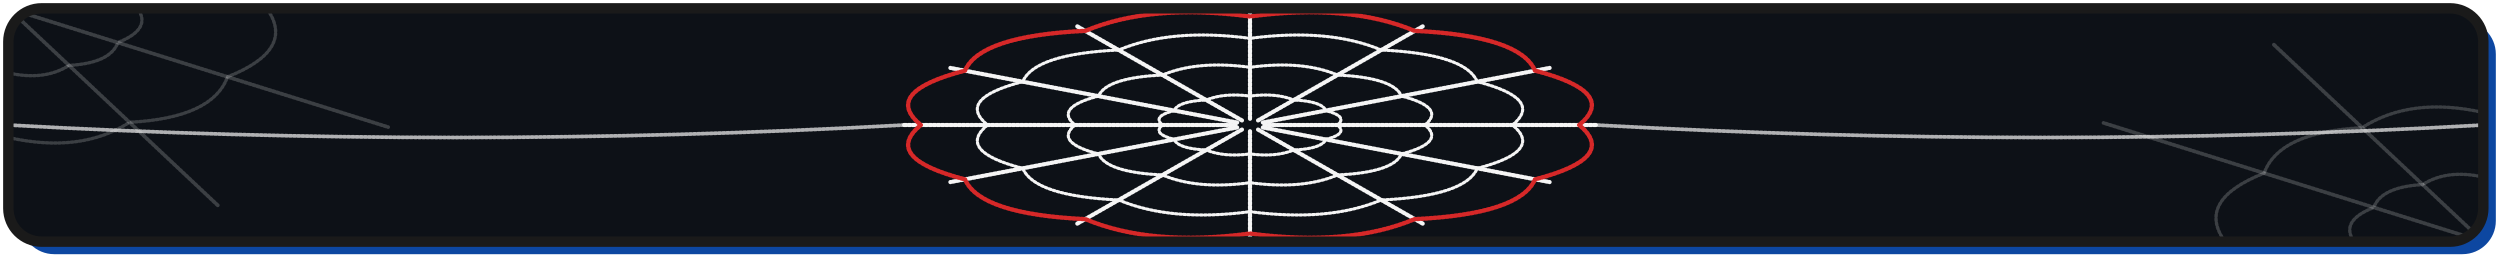
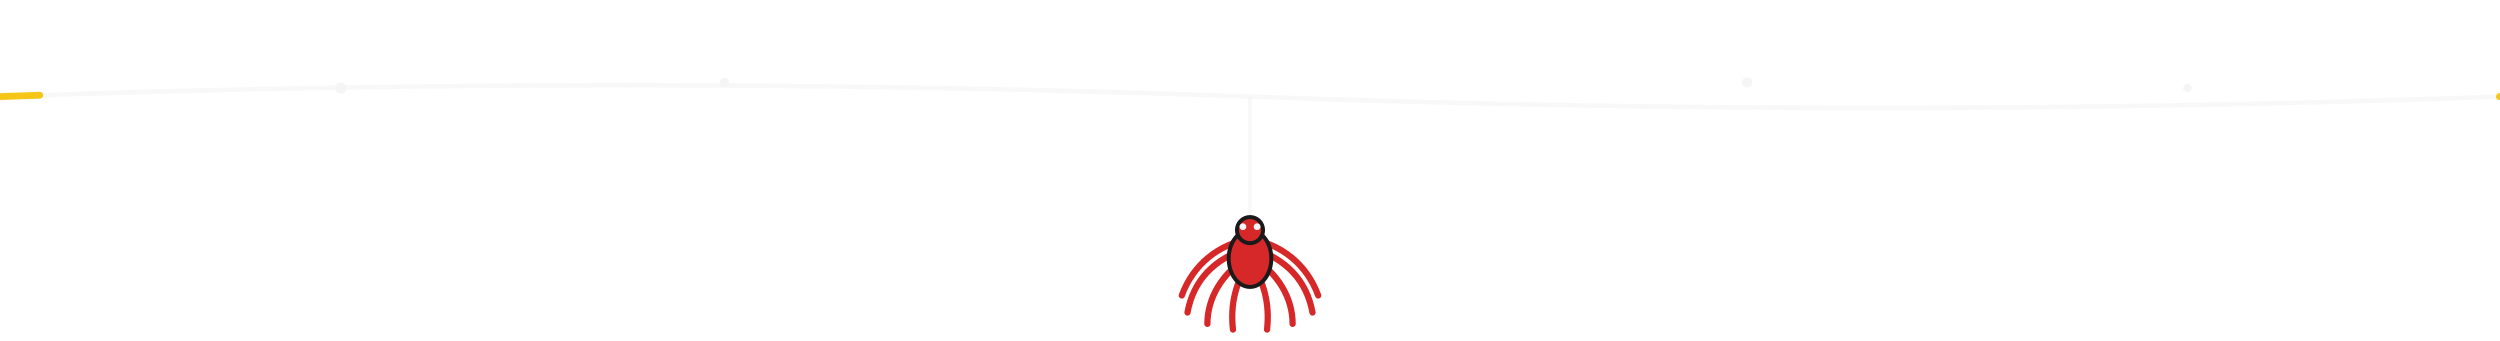
- <svg xmlns="http://www.w3.org/2000/svg" width="1200" height="124" viewBox="0 0 1200 124" role="img" aria-label="Spider web divider">
-   <defs>
-     <radialGradient id="glow" cx="0.5" cy="0.5" r="0.5">
-       <stop offset="0" stop-color="#3E7BD6" stop-opacity="0.22" />
-       <stop offset="0.65" stop-color="#3E7BD6" stop-opacity="0.08" />
-       <stop offset="1" stop-color="#3E7BD6" stop-opacity="0" />
-     </radialGradient>
-     <pattern id="dotsBlue" width="16" height="16" patternUnits="userSpaceOnUse">
-       <circle cx="8" cy="8" r="2.4" fill="#3E7BD6" />
-     </pattern>
-     <pattern id="dotsRed" width="16" height="16" patternUnits="userSpaceOnUse">
-       <circle cx="8" cy="8" r="2.4" fill="#D62828" />
-     </pattern>
-     <clipPath id="panelClip">
-       <rect x="4" y="4" width="1188" height="112" rx="16" />
-     </clipPath>
-   </defs>
-   <rect x="10" y="10" width="1188" height="112" rx="16" fill="#0D47A1" />
-   <g clip-path="url(#panelClip)">
-     <rect x="4" y="4" width="1188" height="112" rx="16" fill="#0D1117" />
-     <rect x="28" y="74" width="236" height="40" fill="url(#dotsBlue)" opacity="0">
-       <animate attributeName="opacity" from="0" to="0.3" dur="0.5s" begin="0.45s" fill="freeze" />
-     </rect>
-     <rect x="936" y="10" width="236" height="40" fill="url(#dotsRed)" opacity="0">
-       <animate attributeName="opacity" from="0" to="0.3" dur="0.5s" begin="0.55s" fill="freeze" />
-     </rect>
-     <path pathLength="1" stroke-dasharray="1" stroke-dashoffset="1" opacity="0.2" fill="none" stroke="#F5F5F5" stroke-width="1.8" stroke-linecap="round" d="M 4 4 L 219.0 4.0">
-       <animate attributeName="stroke-dashoffset" from="1" to="0" dur="0.45s" begin="0.55s" fill="freeze" />
-     </path>
-     <path pathLength="1" stroke-dasharray="1" stroke-dashoffset="1" opacity="0.2" fill="none" stroke="#F5F5F5" stroke-width="1.8" stroke-linecap="round" d="M 4 4 L 186.3 61.0">
-       <animate attributeName="stroke-dashoffset" from="1" to="0" dur="0.45s" begin="0.6s" fill="freeze" />
-     </path>
-     <path pathLength="1" stroke-dasharray="1" stroke-dashoffset="1" opacity="0.2" fill="none" stroke="#F5F5F5" stroke-width="1.8" stroke-linecap="round" d="M 4 4 L 104.9 98.9">
-       <animate attributeName="stroke-dashoffset" from="1" to="0" dur="0.45s" begin="0.65s" fill="freeze" />
-     </path>
-     <path pathLength="1" stroke-dasharray="1" stroke-dashoffset="1" opacity="0.2" fill="none" stroke="#F5F5F5" stroke-width="1.8" stroke-linecap="round" d="M 4 4 L 4.0 111.5">
-       <animate attributeName="stroke-dashoffset" from="1" to="0" dur="0.45s" begin="0.7s" fill="freeze" />
-     </path>
-     <path pathLength="1" stroke-dasharray="1" stroke-dashoffset="1" opacity="0.2" fill="none" stroke="#F5F5F5" stroke-width="1.6" stroke-linecap="round" d="M 66.0 4.0 Q 73.1 13.9 56.6 20.4">
-       <animate attributeName="stroke-dashoffset" from="1" to="0" dur="0.4s" begin="0.75s" fill="freeze" />
-     </path>
-     <path pathLength="1" stroke-dasharray="1" stroke-dashoffset="1" opacity="0.2" fill="none" stroke="#F5F5F5" stroke-width="1.6" stroke-linecap="round" d="M 56.6 20.4 Q 53.0 30.3 33.1 31.4">
-       <animate attributeName="stroke-dashoffset" from="1" to="0" dur="0.4s" begin="0.79s" fill="freeze" />
-     </path>
-     <path pathLength="1" stroke-dasharray="1" stroke-dashoffset="1" opacity="0.2" fill="none" stroke="#F5F5F5" stroke-width="1.6" stroke-linecap="round" d="M 33.1 31.4 Q 21.4 38.9 4.0 35.0">
-       <animate attributeName="stroke-dashoffset" from="1" to="0" dur="0.4s" begin="0.83s" fill="freeze" />
-     </path>
-     <path pathLength="1" stroke-dasharray="1" stroke-dashoffset="1" opacity="0.2" fill="none" stroke="#F5F5F5" stroke-width="1.6" stroke-linecap="round" d="M 128.0 4.0 Q 142.3 23.8 109.2 36.9">
-       <animate attributeName="stroke-dashoffset" from="1" to="0" dur="0.4s" begin="0.85s" fill="freeze" />
-     </path>
-     <path pathLength="1" stroke-dasharray="1" stroke-dashoffset="1" opacity="0.2" fill="none" stroke="#F5F5F5" stroke-width="1.6" stroke-linecap="round" d="M 109.2 36.9 Q 102.1 56.6 62.2 58.7">
-       <animate attributeName="stroke-dashoffset" from="1" to="0" dur="0.4s" begin="0.89s" fill="freeze" />
-     </path>
-     <path pathLength="1" stroke-dasharray="1" stroke-dashoffset="1" opacity="0.2" fill="none" stroke="#F5F5F5" stroke-width="1.6" stroke-linecap="round" d="M 62.2 58.7 Q 38.8 73.8 4.0 66.0">
-       <animate attributeName="stroke-dashoffset" from="1" to="0" dur="0.4s" begin="0.93s" fill="freeze" />
-     </path>
-     <path pathLength="1" stroke-dasharray="1" stroke-dashoffset="1" opacity="0.2" fill="none" stroke="#F5F5F5" stroke-width="1.8" stroke-linecap="round" d="M 1192 116 L 977.0 116.0">
-       <animate attributeName="stroke-dashoffset" from="1" to="0" dur="0.45s" begin="0.65s" fill="freeze" />
-     </path>
-     <path pathLength="1" stroke-dasharray="1" stroke-dashoffset="1" opacity="0.2" fill="none" stroke="#F5F5F5" stroke-width="1.8" stroke-linecap="round" d="M 1192 116 L 1009.7 59.0">
-       <animate attributeName="stroke-dashoffset" from="1" to="0" dur="0.45s" begin="0.7s" fill="freeze" />
-     </path>
-     <path pathLength="1" stroke-dasharray="1" stroke-dashoffset="1" opacity="0.2" fill="none" stroke="#F5F5F5" stroke-width="1.8" stroke-linecap="round" d="M 1192 116 L 1091.1 21.1">
-       <animate attributeName="stroke-dashoffset" from="1" to="0" dur="0.45s" begin="0.75s" fill="freeze" />
-     </path>
-     <path pathLength="1" stroke-dasharray="1" stroke-dashoffset="1" opacity="0.2" fill="none" stroke="#F5F5F5" stroke-width="1.8" stroke-linecap="round" d="M 1192 116 L 1192.0 8.5">
-       <animate attributeName="stroke-dashoffset" from="1" to="0" dur="0.45s" begin="0.8s" fill="freeze" />
-     </path>
-     <path pathLength="1" stroke-dasharray="1" stroke-dashoffset="1" opacity="0.2" fill="none" stroke="#F5F5F5" stroke-width="1.6" stroke-linecap="round" d="M 1130.0 116.0 Q 1122.9 106.1 1139.4 99.6">
-       <animate attributeName="stroke-dashoffset" from="1" to="0" dur="0.4s" begin="0.85s" fill="freeze" />
-     </path>
-     <path pathLength="1" stroke-dasharray="1" stroke-dashoffset="1" opacity="0.2" fill="none" stroke="#F5F5F5" stroke-width="1.6" stroke-linecap="round" d="M 1139.4 99.6 Q 1143.0 89.7 1162.9 88.6">
-       <animate attributeName="stroke-dashoffset" from="1" to="0" dur="0.4s" begin="0.89s" fill="freeze" />
-     </path>
-     <path pathLength="1" stroke-dasharray="1" stroke-dashoffset="1" opacity="0.2" fill="none" stroke="#F5F5F5" stroke-width="1.6" stroke-linecap="round" d="M 1162.9 88.6 Q 1174.6 81.1 1192.0 85.0">
-       <animate attributeName="stroke-dashoffset" from="1" to="0" dur="0.4s" begin="0.93s" fill="freeze" />
-     </path>
-     <path pathLength="1" stroke-dasharray="1" stroke-dashoffset="1" opacity="0.2" fill="none" stroke="#F5F5F5" stroke-width="1.6" stroke-linecap="round" d="M 1068.0 116.0 Q 1053.7 96.2 1086.8 83.1">
-       <animate attributeName="stroke-dashoffset" from="1" to="0" dur="0.4s" begin="0.95s" fill="freeze" />
-     </path>
-     <path pathLength="1" stroke-dasharray="1" stroke-dashoffset="1" opacity="0.2" fill="none" stroke="#F5F5F5" stroke-width="1.6" stroke-linecap="round" d="M 1086.8 83.1 Q 1093.9 63.4 1133.8 61.3">
-       <animate attributeName="stroke-dashoffset" from="1" to="0" dur="0.4s" begin="0.99s" fill="freeze" />
-     </path>
-     <path pathLength="1" stroke-dasharray="1" stroke-dashoffset="1" opacity="0.2" fill="none" stroke="#F5F5F5" stroke-width="1.6" stroke-linecap="round" d="M 1133.8 61.3 Q 1157.2 46.2 1192.0 54.0">
-       <animate attributeName="stroke-dashoffset" from="1" to="0" dur="0.4s" begin="1.03s" fill="freeze" />
-     </path>
-     <ellipse cx="600" cy="60" rx="178" ry="60" fill="url(#glow)" opacity="0">
-       <animate attributeName="opacity" from="0" to="1" dur="0.7s" begin="0.15s" fill="freeze" />
-     </ellipse>
-     <path pathLength="1" stroke-dasharray="1" stroke-dashoffset="1" opacity="0.7" fill="none" stroke="#F5F5F5" stroke-width="1.8" stroke-linecap="round" d="M 4 60 Q 218 72 434 60">
-       <animate attributeName="stroke-dashoffset" from="1" to="0" dur="0.6s" begin="0.18s" fill="freeze" />
-     </path>
-     <path pathLength="1" stroke-dasharray="1" stroke-dashoffset="1" opacity="0.7" fill="none" stroke="#F5F5F5" stroke-width="1.8" stroke-linecap="round" d="M 766 60 Q 982 72 1192 60">
-       <animate attributeName="stroke-dashoffset" from="1" to="0" dur="0.6s" begin="0.24s" fill="freeze" />
-     </path>
-     <circle cx="132.6" cy="65.0" r="2.3" fill="#F5F5F5" opacity="0">
-       <animate attributeName="opacity" from="0" to="0.9" dur="0.4s" begin="0.9s" fill="freeze" />
-       <animate attributeName="opacity" values="0.9;0.35;0.9" dur="3.2s" begin="1.5s" repeatCount="indefinite" />
-     </circle>
-     <circle cx="240.0" cy="65.9" r="2.3" fill="#F5F5F5" opacity="0">
-       <animate attributeName="opacity" from="0" to="0.9" dur="0.4s" begin="1.02s" fill="freeze" />
-       <animate attributeName="opacity" values="0.9;0.35;0.9" dur="3.2s" begin="1.9s" repeatCount="indefinite" />
-     </circle>
-     <circle cx="339.1" cy="64.1" r="2.3" fill="#F5F5F5" opacity="0">
-       <animate attributeName="opacity" from="0" to="0.9" dur="0.4s" begin="1.14s" fill="freeze" />
-       <animate attributeName="opacity" values="0.9;0.35;0.9" dur="3.2s" begin="2.3s" repeatCount="indefinite" />
-     </circle>
-     <circle cx="873.6" cy="64.5" r="2.3" fill="#F5F5F5" opacity="0">
-       <animate attributeName="opacity" from="0" to="0.9" dur="0.4s" begin="1.05s" fill="freeze" />
-       <animate attributeName="opacity" values="0.9;0.35;0.9" dur="3.2s" begin="1.65s" repeatCount="indefinite" />
-     </circle>
-     <circle cx="980.5" cy="66.0" r="2.3" fill="#F5F5F5" opacity="0">
-       <animate attributeName="opacity" from="0" to="0.9" dur="0.4s" begin="1.17s" fill="freeze" />
-       <animate attributeName="opacity" values="0.9;0.35;0.9" dur="3.2s" begin="2.05s" repeatCount="indefinite" />
-     </circle>
-     <circle cx="1086.6" cy="64.5" r="2.3" fill="#F5F5F5" opacity="0">
-       <animate attributeName="opacity" from="0" to="0.9" dur="0.4s" begin="1.29s" fill="freeze" />
-       <animate attributeName="opacity" values="0.9;0.35;0.9" dur="3.2s" begin="2.45s" repeatCount="indefinite" />
-     </circle>
-     <path pathLength="1" stroke-dasharray="1" stroke-dashoffset="1" fill="none" stroke="#F5F5F5" stroke-width="2.0" stroke-linecap="round" d="M 606.0 60.0 L 766.0 60.0">
-       <animate attributeName="stroke-dashoffset" from="1" to="0" dur="0.5s" begin="0.0s" fill="freeze" />
-     </path>
-     <path pathLength="1" stroke-dasharray="1" stroke-dashoffset="1" fill="none" stroke="#F5F5F5" stroke-width="2.0" stroke-linecap="round" d="M 605.2 61.0 L 743.8 87.4">
-       <animate attributeName="stroke-dashoffset" from="1" to="0" dur="0.5s" begin="0.028s" fill="freeze" />
-     </path>
-     <path pathLength="1" stroke-dasharray="1" stroke-dashoffset="1" fill="none" stroke="#F5F5F5" stroke-width="2.0" stroke-linecap="round" d="M 603.0 61.7 L 683.0 107.4">
-       <animate attributeName="stroke-dashoffset" from="1" to="0" dur="0.5s" begin="0.056s" fill="freeze" />
-     </path>
-     <path pathLength="1" stroke-dasharray="1" stroke-dashoffset="1" fill="none" stroke="#F5F5F5" stroke-width="2.0" stroke-linecap="round" d="M 600.0 62.0 L 600.0 114.8">
-       <animate attributeName="stroke-dashoffset" from="1" to="0" dur="0.5s" begin="0.084s" fill="freeze" />
-     </path>
-     <path pathLength="1" stroke-dasharray="1" stroke-dashoffset="1" fill="none" stroke="#F5F5F5" stroke-width="2.0" stroke-linecap="round" d="M 597.0 61.7 L 517.0 107.4">
-       <animate attributeName="stroke-dashoffset" from="1" to="0" dur="0.5s" begin="0.112s" fill="freeze" />
-     </path>
-     <path pathLength="1" stroke-dasharray="1" stroke-dashoffset="1" fill="none" stroke="#F5F5F5" stroke-width="2.0" stroke-linecap="round" d="M 594.8 61.0 L 456.2 87.4">
-       <animate attributeName="stroke-dashoffset" from="1" to="0" dur="0.5s" begin="0.14s" fill="freeze" />
-     </path>
-     <path pathLength="1" stroke-dasharray="1" stroke-dashoffset="1" fill="none" stroke="#F5F5F5" stroke-width="2.0" stroke-linecap="round" d="M 594.0 60.0 L 434.0 60.0">
-       <animate attributeName="stroke-dashoffset" from="1" to="0" dur="0.5s" begin="0.168s" fill="freeze" />
-     </path>
-     <path pathLength="1" stroke-dasharray="1" stroke-dashoffset="1" fill="none" stroke="#F5F5F5" stroke-width="2.0" stroke-linecap="round" d="M 594.8 59.0 L 456.2 32.6">
-       <animate attributeName="stroke-dashoffset" from="1" to="0" dur="0.5s" begin="0.196s" fill="freeze" />
-     </path>
-     <path pathLength="1" stroke-dasharray="1" stroke-dashoffset="1" fill="none" stroke="#F5F5F5" stroke-width="2.0" stroke-linecap="round" d="M 597.0 58.3 L 517.0 12.6">
-       <animate attributeName="stroke-dashoffset" from="1" to="0" dur="0.5s" begin="0.224s" fill="freeze" />
-     </path>
-     <path pathLength="1" stroke-dasharray="1" stroke-dashoffset="1" fill="none" stroke="#F5F5F5" stroke-width="2.0" stroke-linecap="round" d="M 600.0 58.0 L 600.0 5.2">
-       <animate attributeName="stroke-dashoffset" from="1" to="0" dur="0.5s" begin="0.252s" fill="freeze" />
-     </path>
-     <path pathLength="1" stroke-dasharray="1" stroke-dashoffset="1" fill="none" stroke="#F5F5F5" stroke-width="2.0" stroke-linecap="round" d="M 603.0 58.3 L 683.0 12.6">
-       <animate attributeName="stroke-dashoffset" from="1" to="0" dur="0.5s" begin="0.28s" fill="freeze" />
-     </path>
-     <path pathLength="1" stroke-dasharray="1" stroke-dashoffset="1" fill="none" stroke="#F5F5F5" stroke-width="2.0" stroke-linecap="round" d="M 605.2 59.0 L 743.8 32.6">
-       <animate attributeName="stroke-dashoffset" from="1" to="0" dur="0.5s" begin="0.308s" fill="freeze" />
-     </path>
-     <path pathLength="1" stroke-dasharray="1" stroke-dashoffset="1" fill="none" stroke="#F5F5F5" stroke-width="1.5" stroke-linecap="round" d="M 642.0 60.0 Q 647.1 64.2 636.4 66.9">
-       <animate attributeName="stroke-dashoffset" from="1" to="0" dur="0.45s" begin="0.32s" fill="freeze" />
-     </path>
-     <path pathLength="1" stroke-dasharray="1" stroke-dashoffset="1" fill="none" stroke="#F5F5F5" stroke-width="1.5" stroke-linecap="round" d="M 636.4 66.9 Q 634.5 71.4 621.0 72.0">
-       <animate attributeName="stroke-dashoffset" from="1" to="0" dur="0.45s" begin="0.336s" fill="freeze" />
-     </path>
-     <path pathLength="1" stroke-dasharray="1" stroke-dashoffset="1" fill="none" stroke="#F5F5F5" stroke-width="1.5" stroke-linecap="round" d="M 621.0 72.0 Q 612.6 75.5 600.0 73.9">
-       <animate attributeName="stroke-dashoffset" from="1" to="0" dur="0.45s" begin="0.352s" fill="freeze" />
-     </path>
-     <path pathLength="1" stroke-dasharray="1" stroke-dashoffset="1" fill="none" stroke="#F5F5F5" stroke-width="1.5" stroke-linecap="round" d="M 600.0 73.9 Q 587.4 75.5 579.0 72.0">
-       <animate attributeName="stroke-dashoffset" from="1" to="0" dur="0.45s" begin="0.368s" fill="freeze" />
-     </path>
-     <path pathLength="1" stroke-dasharray="1" stroke-dashoffset="1" fill="none" stroke="#F5F5F5" stroke-width="1.5" stroke-linecap="round" d="M 579.0 72.0 Q 565.5 71.4 563.6 66.9">
-       <animate attributeName="stroke-dashoffset" from="1" to="0" dur="0.45s" begin="0.384s" fill="freeze" />
-     </path>
-     <path pathLength="1" stroke-dasharray="1" stroke-dashoffset="1" fill="none" stroke="#F5F5F5" stroke-width="1.5" stroke-linecap="round" d="M 563.6 66.9 Q 552.9 64.2 558.0 60.0">
-       <animate attributeName="stroke-dashoffset" from="1" to="0" dur="0.45s" begin="0.4s" fill="freeze" />
-     </path>
-     <path pathLength="1" stroke-dasharray="1" stroke-dashoffset="1" fill="none" stroke="#F5F5F5" stroke-width="1.5" stroke-linecap="round" d="M 558.0 60.0 Q 552.9 55.8 563.6 53.1">
-       <animate attributeName="stroke-dashoffset" from="1" to="0" dur="0.45s" begin="0.416s" fill="freeze" />
-     </path>
-     <path pathLength="1" stroke-dasharray="1" stroke-dashoffset="1" fill="none" stroke="#F5F5F5" stroke-width="1.5" stroke-linecap="round" d="M 563.6 53.1 Q 565.5 48.6 579.0 48.0">
-       <animate attributeName="stroke-dashoffset" from="1" to="0" dur="0.45s" begin="0.432s" fill="freeze" />
-     </path>
-     <path pathLength="1" stroke-dasharray="1" stroke-dashoffset="1" fill="none" stroke="#F5F5F5" stroke-width="1.5" stroke-linecap="round" d="M 579.0 48.0 Q 587.4 44.5 600.0 46.1">
-       <animate attributeName="stroke-dashoffset" from="1" to="0" dur="0.45s" begin="0.448s" fill="freeze" />
-     </path>
-     <path pathLength="1" stroke-dasharray="1" stroke-dashoffset="1" fill="none" stroke="#F5F5F5" stroke-width="1.5" stroke-linecap="round" d="M 600.0 46.1 Q 612.6 44.5 621.0 48.0">
-       <animate attributeName="stroke-dashoffset" from="1" to="0" dur="0.45s" begin="0.464s" fill="freeze" />
-     </path>
-     <path pathLength="1" stroke-dasharray="1" stroke-dashoffset="1" fill="none" stroke="#F5F5F5" stroke-width="1.5" stroke-linecap="round" d="M 621.0 48.0 Q 634.5 48.6 636.4 53.1">
-       <animate attributeName="stroke-dashoffset" from="1" to="0" dur="0.45s" begin="0.48s" fill="freeze" />
-     </path>
-     <path pathLength="1" stroke-dasharray="1" stroke-dashoffset="1" fill="none" stroke="#F5F5F5" stroke-width="1.5" stroke-linecap="round" d="M 636.4 53.1 Q 647.1 55.8 642.0 60.0">
-       <animate attributeName="stroke-dashoffset" from="1" to="0" dur="0.45s" begin="0.496s" fill="freeze" />
-     </path>
-     <path pathLength="1" stroke-dasharray="1" stroke-dashoffset="1" fill="none" stroke="#F5F5F5" stroke-width="1.5" stroke-linecap="round" d="M 684.0 60.0 Q 694.1 68.3 672.7 73.9">
-       <animate attributeName="stroke-dashoffset" from="1" to="0" dur="0.45s" begin="0.46s" fill="freeze" />
-     </path>
-     <path pathLength="1" stroke-dasharray="1" stroke-dashoffset="1" fill="none" stroke="#F5F5F5" stroke-width="1.5" stroke-linecap="round" d="M 672.7 73.9 Q 668.9 82.7 642.0 84.0">
-       <animate attributeName="stroke-dashoffset" from="1" to="0" dur="0.45s" begin="0.476s" fill="freeze" />
-     </path>
-     <path pathLength="1" stroke-dasharray="1" stroke-dashoffset="1" fill="none" stroke="#F5F5F5" stroke-width="1.5" stroke-linecap="round" d="M 642.0 84.0 Q 625.2 91.1 600.0 87.7">
-       <animate attributeName="stroke-dashoffset" from="1" to="0" dur="0.45s" begin="0.492s" fill="freeze" />
-     </path>
-     <path pathLength="1" stroke-dasharray="1" stroke-dashoffset="1" fill="none" stroke="#F5F5F5" stroke-width="1.5" stroke-linecap="round" d="M 600.0 87.7 Q 574.8 91.1 558.0 84.0">
-       <animate attributeName="stroke-dashoffset" from="1" to="0" dur="0.45s" begin="0.508s" fill="freeze" />
-     </path>
-     <path pathLength="1" stroke-dasharray="1" stroke-dashoffset="1" fill="none" stroke="#F5F5F5" stroke-width="1.5" stroke-linecap="round" d="M 558.0 84.0 Q 531.1 82.7 527.3 73.9">
-       <animate attributeName="stroke-dashoffset" from="1" to="0" dur="0.45s" begin="0.524s" fill="freeze" />
-     </path>
-     <path pathLength="1" stroke-dasharray="1" stroke-dashoffset="1" fill="none" stroke="#F5F5F5" stroke-width="1.5" stroke-linecap="round" d="M 527.3 73.9 Q 505.9 68.3 516.0 60.0">
-       <animate attributeName="stroke-dashoffset" from="1" to="0" dur="0.45s" begin="0.54s" fill="freeze" />
-     </path>
-     <path pathLength="1" stroke-dasharray="1" stroke-dashoffset="1" fill="none" stroke="#F5F5F5" stroke-width="1.5" stroke-linecap="round" d="M 516.0 60.0 Q 505.9 51.7 527.3 46.1">
-       <animate attributeName="stroke-dashoffset" from="1" to="0" dur="0.45s" begin="0.556s" fill="freeze" />
-     </path>
-     <path pathLength="1" stroke-dasharray="1" stroke-dashoffset="1" fill="none" stroke="#F5F5F5" stroke-width="1.5" stroke-linecap="round" d="M 527.3 46.1 Q 531.1 37.3 558.0 36.0">
-       <animate attributeName="stroke-dashoffset" from="1" to="0" dur="0.45s" begin="0.572s" fill="freeze" />
-     </path>
-     <path pathLength="1" stroke-dasharray="1" stroke-dashoffset="1" fill="none" stroke="#F5F5F5" stroke-width="1.5" stroke-linecap="round" d="M 558.0 36.0 Q 574.8 28.9 600.0 32.3">
-       <animate attributeName="stroke-dashoffset" from="1" to="0" dur="0.45s" begin="0.588s" fill="freeze" />
-     </path>
-     <path pathLength="1" stroke-dasharray="1" stroke-dashoffset="1" fill="none" stroke="#F5F5F5" stroke-width="1.5" stroke-linecap="round" d="M 600.0 32.3 Q 625.2 28.9 642.0 36.0">
-       <animate attributeName="stroke-dashoffset" from="1" to="0" dur="0.45s" begin="0.604s" fill="freeze" />
-     </path>
-     <path pathLength="1" stroke-dasharray="1" stroke-dashoffset="1" fill="none" stroke="#F5F5F5" stroke-width="1.5" stroke-linecap="round" d="M 642.0 36.0 Q 668.9 37.3 672.7 46.1">
-       <animate attributeName="stroke-dashoffset" from="1" to="0" dur="0.45s" begin="0.62s" fill="freeze" />
-     </path>
-     <path pathLength="1" stroke-dasharray="1" stroke-dashoffset="1" fill="none" stroke="#F5F5F5" stroke-width="1.5" stroke-linecap="round" d="M 672.7 46.1 Q 694.1 51.7 684.0 60.0">
-       <animate attributeName="stroke-dashoffset" from="1" to="0" dur="0.45s" begin="0.636s" fill="freeze" />
-     </path>
-     <path pathLength="1" stroke-dasharray="1" stroke-dashoffset="1" fill="none" stroke="#F5F5F5" stroke-width="1.5" stroke-linecap="round" d="M 726.0 60.0 Q 741.2 72.5 709.1 80.8">
-       <animate attributeName="stroke-dashoffset" from="1" to="0" dur="0.45s" begin="0.6s" fill="freeze" />
-     </path>
-     <path pathLength="1" stroke-dasharray="1" stroke-dashoffset="1" fill="none" stroke="#F5F5F5" stroke-width="1.5" stroke-linecap="round" d="M 709.1 80.8 Q 703.4 94.1 663.0 96.0">
-       <animate attributeName="stroke-dashoffset" from="1" to="0" dur="0.45s" begin="0.616s" fill="freeze" />
-     </path>
-     <path pathLength="1" stroke-dasharray="1" stroke-dashoffset="1" fill="none" stroke="#F5F5F5" stroke-width="1.5" stroke-linecap="round" d="M 663.0 96.0 Q 637.8 106.6 600.0 101.6">
-       <animate attributeName="stroke-dashoffset" from="1" to="0" dur="0.45s" begin="0.632s" fill="freeze" />
-     </path>
-     <path pathLength="1" stroke-dasharray="1" stroke-dashoffset="1" fill="none" stroke="#F5F5F5" stroke-width="1.5" stroke-linecap="round" d="M 600.0 101.6 Q 562.2 106.6 537.0 96.0">
-       <animate attributeName="stroke-dashoffset" from="1" to="0" dur="0.45s" begin="0.648s" fill="freeze" />
-     </path>
-     <path pathLength="1" stroke-dasharray="1" stroke-dashoffset="1" fill="none" stroke="#F5F5F5" stroke-width="1.5" stroke-linecap="round" d="M 537.0 96.0 Q 496.6 94.1 490.9 80.8">
-       <animate attributeName="stroke-dashoffset" from="1" to="0" dur="0.45s" begin="0.664s" fill="freeze" />
-     </path>
-     <path pathLength="1" stroke-dasharray="1" stroke-dashoffset="1" fill="none" stroke="#F5F5F5" stroke-width="1.5" stroke-linecap="round" d="M 490.9 80.8 Q 458.8 72.5 474.0 60.0">
-       <animate attributeName="stroke-dashoffset" from="1" to="0" dur="0.45s" begin="0.68s" fill="freeze" />
-     </path>
-     <path pathLength="1" stroke-dasharray="1" stroke-dashoffset="1" fill="none" stroke="#F5F5F5" stroke-width="1.5" stroke-linecap="round" d="M 474.0 60.0 Q 458.8 47.5 490.9 39.2">
-       <animate attributeName="stroke-dashoffset" from="1" to="0" dur="0.45s" begin="0.696s" fill="freeze" />
-     </path>
-     <path pathLength="1" stroke-dasharray="1" stroke-dashoffset="1" fill="none" stroke="#F5F5F5" stroke-width="1.5" stroke-linecap="round" d="M 490.9 39.2 Q 496.6 25.9 537.0 24.0">
-       <animate attributeName="stroke-dashoffset" from="1" to="0" dur="0.45s" begin="0.712s" fill="freeze" />
-     </path>
-     <path pathLength="1" stroke-dasharray="1" stroke-dashoffset="1" fill="none" stroke="#F5F5F5" stroke-width="1.5" stroke-linecap="round" d="M 537.0 24.0 Q 562.2 13.4 600.0 18.4">
-       <animate attributeName="stroke-dashoffset" from="1" to="0" dur="0.45s" begin="0.728s" fill="freeze" />
-     </path>
-     <path pathLength="1" stroke-dasharray="1" stroke-dashoffset="1" fill="none" stroke="#F5F5F5" stroke-width="1.5" stroke-linecap="round" d="M 600.0 18.4 Q 637.8 13.4 663.0 24.0">
-       <animate attributeName="stroke-dashoffset" from="1" to="0" dur="0.45s" begin="0.744s" fill="freeze" />
-     </path>
-     <path pathLength="1" stroke-dasharray="1" stroke-dashoffset="1" fill="none" stroke="#F5F5F5" stroke-width="1.5" stroke-linecap="round" d="M 663.0 24.0 Q 703.4 25.9 709.1 39.2">
-       <animate attributeName="stroke-dashoffset" from="1" to="0" dur="0.45s" begin="0.76s" fill="freeze" />
-     </path>
-     <path pathLength="1" stroke-dasharray="1" stroke-dashoffset="1" fill="none" stroke="#F5F5F5" stroke-width="1.5" stroke-linecap="round" d="M 709.1 39.2 Q 741.2 47.5 726.0 60.0">
-       <animate attributeName="stroke-dashoffset" from="1" to="0" dur="0.45s" begin="0.776s" fill="freeze" />
-     </path>
-     <path pathLength="1" stroke-dasharray="1" stroke-dashoffset="1" fill="none" stroke="#D62828" stroke-width="2.1" stroke-linecap="round" d="M 758.0 60.0 Q 777.0 75.7 736.8 86.1">
-       <animate attributeName="stroke-dashoffset" from="1" to="0" dur="0.45s" begin="0.74s" fill="freeze" />
-     </path>
-     <path pathLength="1" stroke-dasharray="1" stroke-dashoffset="1" fill="none" stroke="#D62828" stroke-width="2.1" stroke-linecap="round" d="M 736.8 86.1 Q 729.6 102.8 679.0 105.2">
-       <animate attributeName="stroke-dashoffset" from="1" to="0" dur="0.45s" begin="0.756s" fill="freeze" />
-     </path>
-     <path pathLength="1" stroke-dasharray="1" stroke-dashoffset="1" fill="none" stroke="#D62828" stroke-width="2.1" stroke-linecap="round" d="M 679.0 105.2 Q 647.4 118.4 600.0 112.1">
-       <animate attributeName="stroke-dashoffset" from="1" to="0" dur="0.45s" begin="0.772s" fill="freeze" />
-     </path>
-     <path pathLength="1" stroke-dasharray="1" stroke-dashoffset="1" fill="none" stroke="#D62828" stroke-width="2.1" stroke-linecap="round" d="M 600.0 112.1 Q 552.6 118.4 521.0 105.2">
-       <animate attributeName="stroke-dashoffset" from="1" to="0" dur="0.45s" begin="0.788s" fill="freeze" />
-     </path>
-     <path pathLength="1" stroke-dasharray="1" stroke-dashoffset="1" fill="none" stroke="#D62828" stroke-width="2.1" stroke-linecap="round" d="M 521.0 105.2 Q 470.4 102.8 463.2 86.1">
-       <animate attributeName="stroke-dashoffset" from="1" to="0" dur="0.45s" begin="0.804s" fill="freeze" />
-     </path>
-     <path pathLength="1" stroke-dasharray="1" stroke-dashoffset="1" fill="none" stroke="#D62828" stroke-width="2.1" stroke-linecap="round" d="M 463.2 86.1 Q 423.0 75.7 442.0 60.0">
-       <animate attributeName="stroke-dashoffset" from="1" to="0" dur="0.45s" begin="0.82s" fill="freeze" />
-     </path>
-     <path pathLength="1" stroke-dasharray="1" stroke-dashoffset="1" fill="none" stroke="#D62828" stroke-width="2.1" stroke-linecap="round" d="M 442.0 60.0 Q 423.0 44.3 463.2 33.9">
-       <animate attributeName="stroke-dashoffset" from="1" to="0" dur="0.45s" begin="0.836s" fill="freeze" />
-     </path>
-     <path pathLength="1" stroke-dasharray="1" stroke-dashoffset="1" fill="none" stroke="#D62828" stroke-width="2.1" stroke-linecap="round" d="M 463.2 33.9 Q 470.4 17.2 521.0 14.8">
-       <animate attributeName="stroke-dashoffset" from="1" to="0" dur="0.45s" begin="0.852s" fill="freeze" />
-     </path>
-     <path pathLength="1" stroke-dasharray="1" stroke-dashoffset="1" fill="none" stroke="#D62828" stroke-width="2.1" stroke-linecap="round" d="M 521.0 14.8 Q 552.6 1.6 600.0 7.9">
-       <animate attributeName="stroke-dashoffset" from="1" to="0" dur="0.45s" begin="0.868s" fill="freeze" />
-     </path>
-     <path pathLength="1" stroke-dasharray="1" stroke-dashoffset="1" fill="none" stroke="#D62828" stroke-width="2.1" stroke-linecap="round" d="M 600.0 7.9 Q 647.4 1.6 679.0 14.8">
-       <animate attributeName="stroke-dashoffset" from="1" to="0" dur="0.45s" begin="0.884s" fill="freeze" />
-     </path>
-     <path pathLength="1" stroke-dasharray="1" stroke-dashoffset="1" fill="none" stroke="#D62828" stroke-width="2.1" stroke-linecap="round" d="M 679.0 14.8 Q 729.6 17.2 736.8 33.9">
-       <animate attributeName="stroke-dashoffset" from="1" to="0" dur="0.45s" begin="0.9s" fill="freeze" />
-     </path>
-     <path pathLength="1" stroke-dasharray="1" stroke-dashoffset="1" fill="none" stroke="#D62828" stroke-width="2.1" stroke-linecap="round" d="M 736.8 33.9 Q 777.0 44.3 758.0 60.0">
-       <animate attributeName="stroke-dashoffset" from="1" to="0" dur="0.45s" begin="0.916s" fill="freeze" />
-     </path>
-     <g transform="translate(798 22)" opacity="0">
-       <animate attributeName="opacity" from="0" to="1" dur="0.12s" begin="1.15s" fill="freeze" />
-       <g>
-         <animateTransform attributeName="transform" type="scale" values="0;1.3;1" keyTimes="0;0.6;1" dur="0.45s" begin="1.15s" fill="freeze" calcMode="spline" keySplines="0.2 0.6 0.35 1.4;0.35 0 0.6 1" />
-         <g>
-           <animate attributeName="opacity" values="1;0.5;1" dur="2.4s" begin="1.75s" repeatCount="indefinite" />
-           <path d="M 0 -14 L 3.6 -3.6 L 14 0 L 3.6 3.6 L 0 14 L -3.6 3.6 L -14 0 L -3.6 -3.6 Z" fill="#F5C518" stroke="#1A1A1A" stroke-width="2.2" />
-         </g>
-       </g>
+ <svg xmlns="http://www.w3.org/2000/svg" width="880" height="120" viewBox="0 0 880 120" role="img" aria-label="web divider">
+   <path d="M0 34 Q220 26 440 34 T880 34" fill="none" stroke="#F5F5F5" stroke-width="1.6" opacity="0.65">
+     <animate attributeName="opacity" values="0.45;0.8;0.45" dur="4s" repeatCount="indefinite" />
+   </path>
+   <path d="M0 34 Q220 26 440 34 T880 34" fill="none" stroke="#F5C518" stroke-width="2.4" stroke-linecap="round" stroke-dasharray="14 866" pathLength="880">
+     <animate attributeName="stroke-dashoffset" from="880" to="0" dur="5s" repeatCount="indefinite" />
+   </path>
+   <circle cx="120" cy="31" r="2" fill="#F5F5F5">
+     <animate attributeName="opacity" values="0.9;0.2;0.9" dur="3.1s" repeatCount="indefinite" />
+   </circle>
+   <circle cx="255" cy="29" r="1.6" fill="#F5F5F5">
+     <animate attributeName="opacity" values="0.3;0.9;0.3" dur="2.6s" repeatCount="indefinite" />
+   </circle>
+   <circle cx="615" cy="29" r="1.8" fill="#F5F5F5">
+     <animate attributeName="opacity" values="0.85;0.25;0.85" dur="3.5s" repeatCount="indefinite" />
+   </circle>
+   <circle cx="770" cy="31" r="1.5" fill="#F5F5F5">
+     <animate attributeName="opacity" values="0.25;0.85;0.25" dur="2.9s" repeatCount="indefinite" />
+   </circle>
+   <g>
+     <animateTransform attributeName="transform" type="rotate" values="-6 440 34;6 440 34;-6 440 34" dur="4.2s" repeatCount="indefinite" calcMode="spline" keySplines="0.4 0 0.6 1;0.4 0 0.6 1" />
+     <line x1="440" y1="34" x2="440" y2="76" stroke="#F5F5F5" stroke-width="1.3" opacity="0.75" />
+     <g stroke="#D62828" stroke-width="2.2" fill="none" stroke-linecap="round">
+       <path d="M440 84 C429 86 420 93 416 104" />
+       <path d="M440 87 C427 91 420 99 418 110" />
+       <path d="M440 90 C430 96 425 105 425 114" />
+       <path d="M440 92 C435 99 433 107 434 116" />
+       <path d="M440 84 C451 86 460 93 464 104" />
+       <path d="M440 87 C453 91 460 99 462 110" />
+       <path d="M440 90 C450 96 455 105 455 114" />
+       <path d="M440 92 C445 99 447 107 446 116" />
    </g>
-     <g transform="translate(398 98)" opacity="0">
-       <animate attributeName="opacity" from="0" to="1" dur="0.12s" begin="1.35s" fill="freeze" />
-       <g>
-         <animateTransform attributeName="transform" type="scale" values="0;1.3;1" keyTimes="0;0.6;1" dur="0.45s" begin="1.35s" fill="freeze" calcMode="spline" keySplines="0.2 0.6 0.35 1.4;0.35 0 0.6 1" />
-         <g>
-           <animate attributeName="opacity" values="1;0.5;1" dur="2.4s" begin="1.95s" repeatCount="indefinite" />
-           <path d="M 0 -9 L 2.3 -2.3 L 9 0 L 2.3 2.3 L 0 9 L -2.3 2.3 L -9 0 L -2.3 -2.3 Z" fill="#3E7BD6" stroke="#1A1A1A" stroke-width="2.2" />
-         </g>
-       </g>
-     </g>
-     <g transform="translate(600 60)" opacity="0">
-       <animate attributeName="opacity" from="0" to="1" dur="0.15s" begin="0.5s" fill="freeze" />
-       <g>
-         <animateTransform attributeName="transform" type="translate" values="0 -80;0 0" dur="0.7s" begin="0.5s" fill="freeze" calcMode="spline" keySplines="0.3 0 0.35 1.2" />
-         <g>
-           <animateTransform attributeName="transform" type="translate" values="0 0;0 2.6;0 0" dur="2.8s" begin="1.4s" repeatCount="indefinite" calcMode="spline" keySplines="0.4 0 0.6 1;0.4 0 0.6 1" />
-           <g stroke="#F5F5F5" stroke-width="2.6" fill="none" stroke-linecap="round">
-             <path d="M -6 -8 C -16 -16 -22 -27 -23 -38" />
-             <path d="M -8 -4 C -20 -6 -29 -14 -33 -25" />
-             <path d="M -8 3 C -20 6 -27 15 -29 27" />
-             <path d="M -6 9 C -15 18 -19 29 -19 39" />
-             <path d="M 6 -8 C 16 -16 22 -27 23 -38" />
-             <path d="M 8 -4 C 20 -6 29 -14 33 -25" />
-             <path d="M 8 3 C 20 6 27 15 29 27" />
-             <path d="M 6 9 C 15 18 19 29 19 39" />
-           </g>
-           <ellipse cx="0" cy="9" rx="10" ry="13" fill="#D62828" stroke="#1A1A1A" stroke-width="2.5" />
-           <circle cx="0" cy="-7" r="6.5" fill="#D62828" stroke="#1A1A1A" stroke-width="2.5" />
-           <circle cx="-2.6" cy="-8.6" r="1.7" fill="#F5F5F5" />
-           <circle cx="2.6" cy="-8.6" r="1.7" fill="#F5F5F5" />
-         </g>
-       </g>
-     </g>
+     <ellipse cx="440" cy="91" rx="7.5" ry="10" fill="#D62828" stroke="#1A1A1A" stroke-width="1.4" />
+     <circle cx="440" cy="81" r="4.6" fill="#D62828" stroke="#1A1A1A" stroke-width="1.4" />
+     <circle cx="437.5" cy="79.8" r="1.2" fill="#F5F5F5" />
+     <circle cx="442.5" cy="79.8" r="1.2" fill="#F5F5F5" />
  </g>
-   <rect x="4" y="4" width="1188" height="112" rx="16" fill="none" stroke="#1A1A1A" stroke-width="5" />
</svg>
